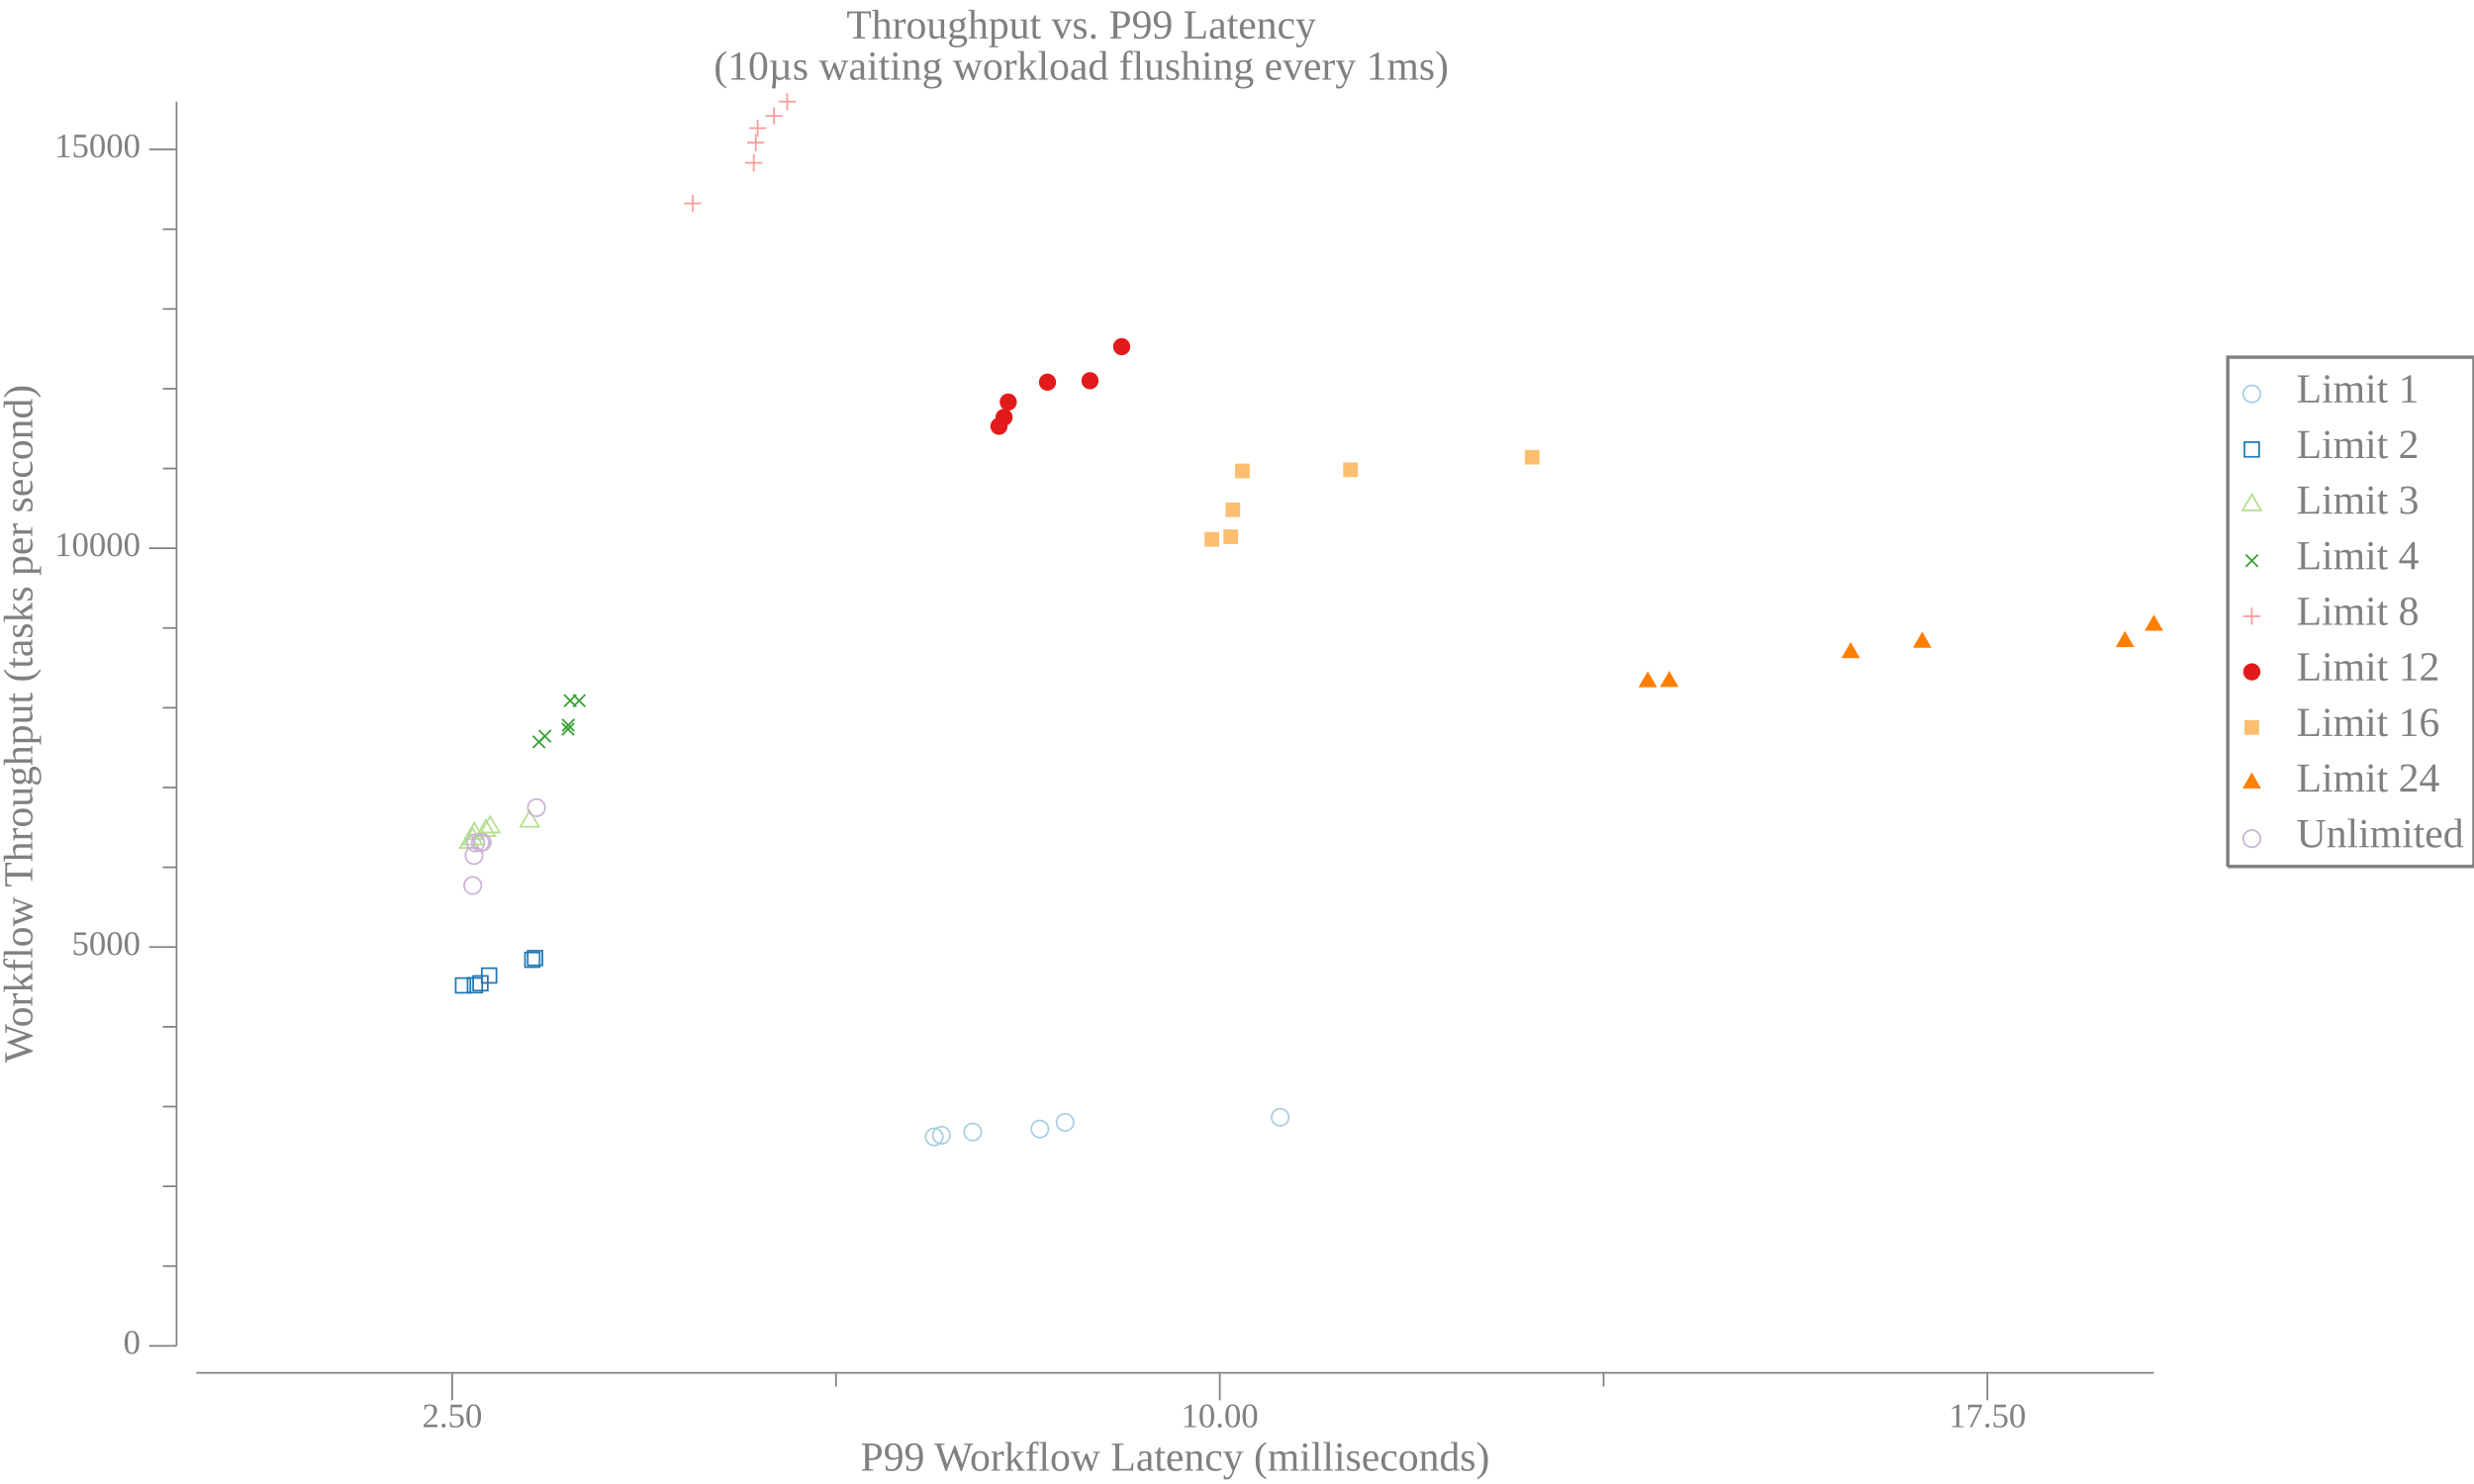
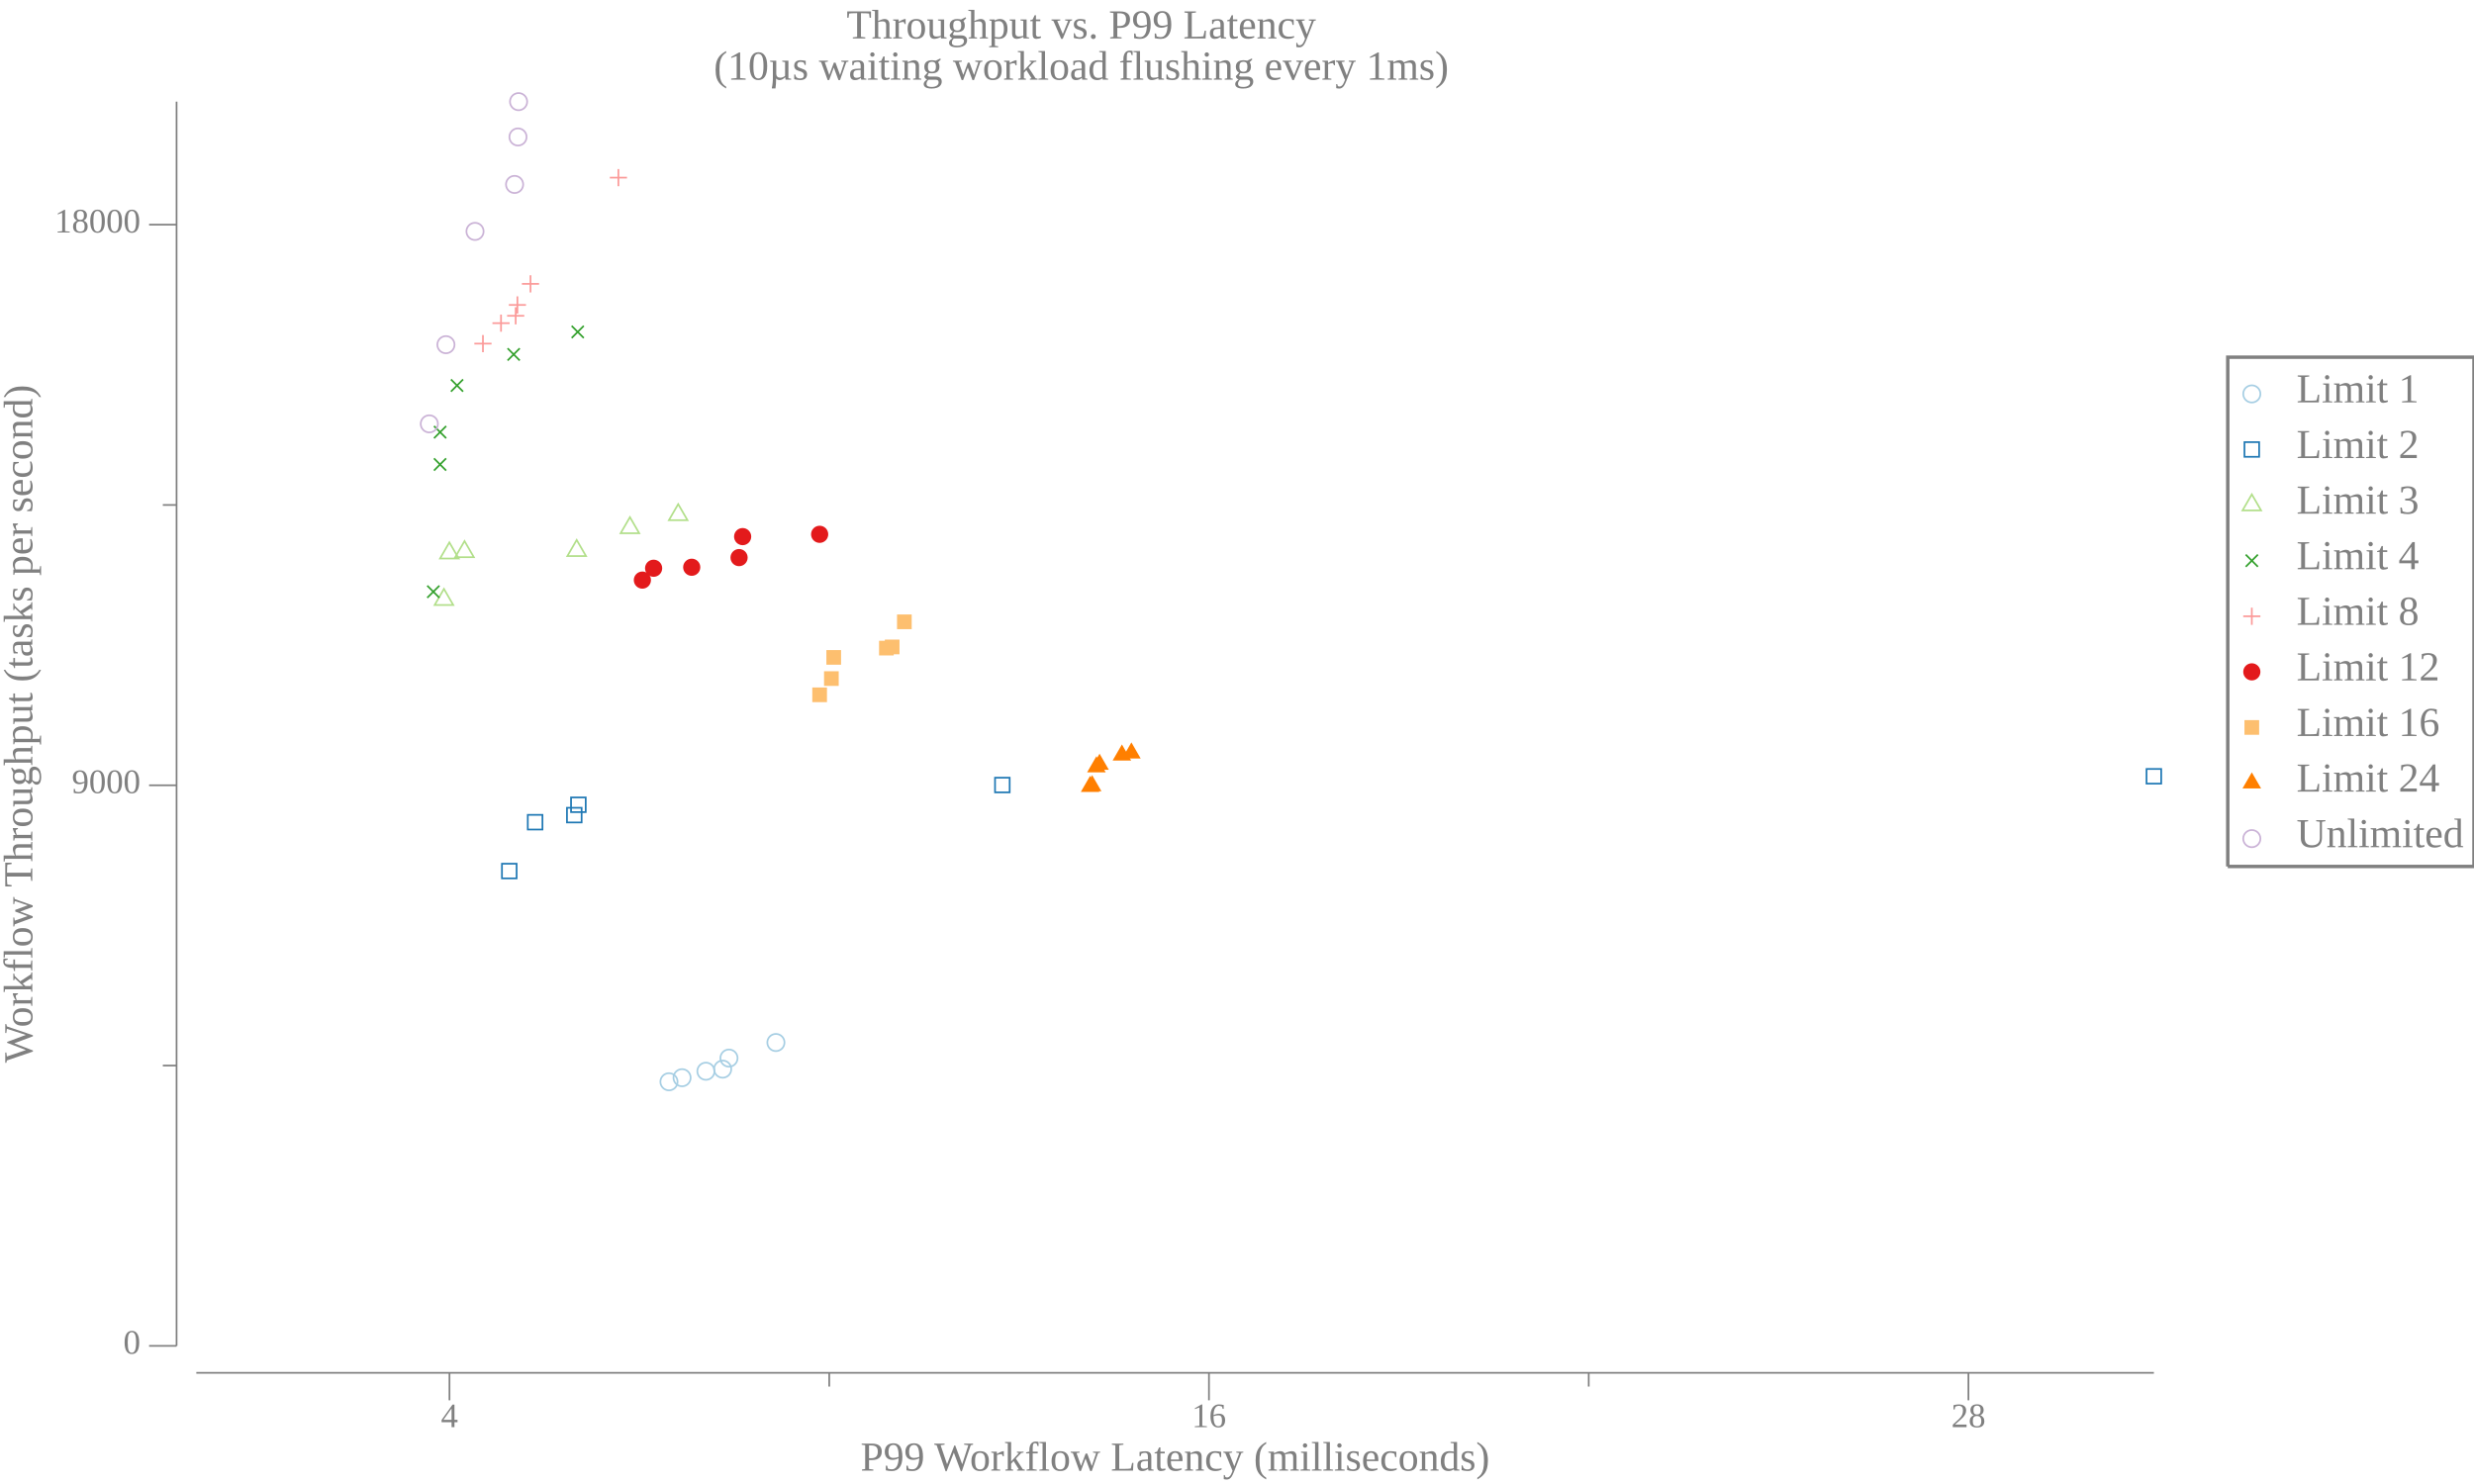
<svg xmlns="http://www.w3.org/2000/svg" width="720pt" height="432pt" viewBox="0 0 720 432">
  <g transform="scale(1, -1) translate(0, -432)">
    <path d="M657.84,317.33A2.5,2.5 0 1 1 652.84,317.33A2.5,2.5 0 1 1 657.84,317.33Z" style="fill:none;stroke:#A6CEE3;stroke-width:0.5" />
    <text x="668.34" y="-314.85" transform="scale(1, -1)" style="font-family:Liberation Serif;font-variant:normal;font-weight:normal;font-style:normal;font-size:12px;fill:#808080">Limit 1</text>
    <path d="M653.2,299.02L657.47,299.02L657.47,303.29L653.2,303.29Z" style="fill:none;stroke:#1F78B4;stroke-width:0.5" />
    <text x="668.34" y="-298.66" transform="scale(1, -1)" style="font-family:Liberation Serif;font-variant:normal;font-weight:normal;font-style:normal;font-size:12px;fill:#808080">Limit 2</text>
    <path d="M655.34,288.09L652.63,283.41L658.04,283.41Z" style="fill:none;stroke:#B2DF8A;stroke-width:0.5" />
    <text x="668.34" y="-282.48" transform="scale(1, -1)" style="font-family:Liberation Serif;font-variant:normal;font-weight:normal;font-style:normal;font-size:12px;fill:#808080">Limit 3</text>
    <path d="M653.57,267.02L657.11,270.55" style="fill:none;stroke:#33A02C;stroke-width:0.5" />
    <path d="M653.57,270.55L657.11,267.02" style="fill:none;stroke:#33A02C;stroke-width:0.5" />
    <text x="668.34" y="-266.3" transform="scale(1, -1)" style="font-family:Liberation Serif;font-variant:normal;font-weight:normal;font-style:normal;font-size:12px;fill:#808080">Limit 4</text>
    <path d="M655.34,255.1L655.34,250.1" style="fill:none;stroke:#FB9A99;stroke-width:0.5" />
    <path d="M652.84,252.6L657.84,252.6" style="fill:none;stroke:#FB9A99;stroke-width:0.5" />
    <text x="668.34" y="-250.11" transform="scale(1, -1)" style="font-family:Liberation Serif;font-variant:normal;font-weight:normal;font-style:normal;font-size:12px;fill:#808080">Limit 8</text>
    <path d="M657.84,236.42A2.5,2.5 0 1 1 652.84,236.42A2.5,2.5 0 1 1 657.84,236.42Z" style="fill:#E31A1C" />
    <text x="668.34" y="-233.93" transform="scale(1, -1)" style="font-family:Liberation Serif;font-variant:normal;font-weight:normal;font-style:normal;font-size:12px;fill:#808080">Limit 12</text>
    <path d="M653.2,218.1L657.47,218.1L657.47,222.37L653.2,222.37Z" style="fill:#FDBF6F" />
    <text x="668.34" y="-217.75" transform="scale(1, -1)" style="font-family:Liberation Serif;font-variant:normal;font-weight:normal;font-style:normal;font-size:12px;fill:#808080">Limit 16</text>
    <path d="M655.34,207.17L652.63,202.49L658.04,202.49Z" style="fill:#FF7F00" />
    <text x="668.34" y="-201.56" transform="scale(1, -1)" style="font-family:Liberation Serif;font-variant:normal;font-weight:normal;font-style:normal;font-size:12px;fill:#808080">Limit 24</text>
    <path d="M657.84,187.87A2.5,2.5 0 1 1 652.84,187.87A2.5,2.5 0 1 1 657.84,187.87Z" style="fill:none;stroke:#CAB2D6;stroke-width:0.5" />
    <text x="668.34" y="-185.38" transform="scale(1, -1)" style="font-family:Liberation Serif;font-variant:normal;font-weight:normal;font-style:normal;font-size:12px;fill:#808080">Unlimited</text>
    <path d="M648.34,179.77L648.34,328.02L720,328.02L720,179.77L648.34,179.77" style="fill:none;stroke:#808080" />
    <path d="M0,0L629.34,0L629.34,432L0,432Z" style="fill:#-8000000000000000-8000000000000000-8000000000000000;fill-opacity:0" />
    <text x="246.35" y="-420.81" transform="scale(1, -1)" style="font-family:Liberation Serif;font-variant:normal;font-weight:normal;font-style:normal;font-size:12px;fill:#808080">Throughput vs. P99 Latency</text>
    <text x="207.73" y="-408.81" transform="scale(1, -1)" style="font-family:Liberation Serif;font-variant:normal;font-weight:normal;font-style:normal;font-size:12px;fill:#808080">(10µs waiting workload flushing every 1ms)</text>
    <text x="250.43" y="-3.902" transform="scale(1, -1)" style="font-family:Liberation Serif;font-variant:normal;font-weight:normal;font-style:normal;font-size:12px;fill:#808080">P99 Workflow Latency (milliseconds)</text>
-     <text x="122.85" y="-16.541" transform="scale(1, -1)" style="font-family:Liberation Serif;font-variant:normal;font-weight:normal;font-style:normal;font-size:10px;fill:#808080">2.50</text>
-     <text x="343.74" y="-16.541" transform="scale(1, -1)" style="font-family:Liberation Serif;font-variant:normal;font-weight:normal;font-style:normal;font-size:10px;fill:#808080">10.00</text>
-     <text x="567.13" y="-16.541" transform="scale(1, -1)" style="font-family:Liberation Serif;font-variant:normal;font-weight:normal;font-style:normal;font-size:10px;fill:#808080">17.50</text>
-     <path d="M131.6,24.363L131.6,32.363" style="fill:none;stroke:#808080;stroke-width:0.5" />
-     <path d="M354.99,24.363L354.99,32.363" style="fill:none;stroke:#808080;stroke-width:0.5" />
-     <path d="M578.38,24.363L578.38,32.363" style="fill:none;stroke:#808080;stroke-width:0.5" />
-     <path d="M243.3,28.363L243.3,32.363" style="fill:none;stroke:#808080;stroke-width:0.5" />
-     <path d="M466.69,28.363L466.69,32.363" style="fill:none;stroke:#808080;stroke-width:0.5" />
+     <text x="128.31" y="-16.541" transform="scale(1, -1)" style="font-family:Liberation Serif;font-variant:normal;font-weight:normal;font-style:normal;font-size:10px;fill:#808080">4</text>
+     <text x="346.84" y="-16.541" transform="scale(1, -1)" style="font-family:Liberation Serif;font-variant:normal;font-weight:normal;font-style:normal;font-size:10px;fill:#808080">16</text>
+     <text x="567.87" y="-16.541" transform="scale(1, -1)" style="font-family:Liberation Serif;font-variant:normal;font-weight:normal;font-style:normal;font-size:10px;fill:#808080">28</text>
+     <path d="M130.81,24.363L130.81,32.363" style="fill:none;stroke:#808080;stroke-width:0.5" />
+     <path d="M351.84,24.363L351.84,32.363" style="fill:none;stroke:#808080;stroke-width:0.5" />
+     <path d="M572.87,24.363L572.87,32.363" style="fill:none;stroke:#808080;stroke-width:0.5" />
+     <path d="M241.33,28.363L241.33,32.363" style="fill:none;stroke:#808080;stroke-width:0.5" />
+     <path d="M462.36,28.363L462.36,32.363" style="fill:none;stroke:#808080;stroke-width:0.5" />
    <path d="M57.135,32.363L626.84,32.363" style="fill:none;stroke:#808080;stroke-width:0.5" />
    <g transform="rotate(90)">
      <text x="122.59" y="9.387" transform="scale(1, -1)" style="font-family:Liberation Serif;font-variant:normal;font-weight:normal;font-style:normal;font-size:12px;fill:#808080">Workflow Throughput (tasks per second)</text>
    </g>
    <text x="35.885" y="-37.924" transform="scale(1, -1)" style="font-family:Liberation Serif;font-variant:normal;font-weight:normal;font-style:normal;font-size:10px;fill:#808080">0</text>
-     <text x="20.885" y="-154.02" transform="scale(1, -1)" style="font-family:Liberation Serif;font-variant:normal;font-weight:normal;font-style:normal;font-size:10px;fill:#808080">5000</text>
-     <text x="15.885" y="-270.12" transform="scale(1, -1)" style="font-family:Liberation Serif;font-variant:normal;font-weight:normal;font-style:normal;font-size:10px;fill:#808080">10000</text>
-     <text x="15.885" y="-386.22" transform="scale(1, -1)" style="font-family:Liberation Serif;font-variant:normal;font-weight:normal;font-style:normal;font-size:10px;fill:#808080">15000</text>
+     <text x="20.885" y="-201.12" transform="scale(1, -1)" style="font-family:Liberation Serif;font-variant:normal;font-weight:normal;font-style:normal;font-size:10px;fill:#808080">9000</text>
+     <text x="15.885" y="-364.31" transform="scale(1, -1)" style="font-family:Liberation Serif;font-variant:normal;font-weight:normal;font-style:normal;font-size:10px;fill:#808080">18000</text>
    <path d="M43.385,40.209L51.385,40.209" style="fill:none;stroke:#808080;stroke-width:0.5" />
-     <path d="M43.385,156.31L51.385,156.31" style="fill:none;stroke:#808080;stroke-width:0.5" />
-     <path d="M43.385,272.41L51.385,272.41" style="fill:none;stroke:#808080;stroke-width:0.5" />
-     <path d="M43.385,388.5L51.385,388.5" style="fill:none;stroke:#808080;stroke-width:0.5" />
-     <path d="M47.385,63.429L51.385,63.429" style="fill:none;stroke:#808080;stroke-width:0.5" />
-     <path d="M47.385,86.648L51.385,86.648" style="fill:none;stroke:#808080;stroke-width:0.5" />
-     <path d="M47.385,109.87L51.385,109.87" style="fill:none;stroke:#808080;stroke-width:0.5" />
-     <path d="M47.385,133.09L51.385,133.09" style="fill:none;stroke:#808080;stroke-width:0.5" />
-     <path d="M47.385,179.53L51.385,179.53" style="fill:none;stroke:#808080;stroke-width:0.5" />
-     <path d="M47.385,202.75L51.385,202.75" style="fill:none;stroke:#808080;stroke-width:0.5" />
-     <path d="M47.385,225.97L51.385,225.97" style="fill:none;stroke:#808080;stroke-width:0.5" />
-     <path d="M47.385,249.19L51.385,249.19" style="fill:none;stroke:#808080;stroke-width:0.5" />
-     <path d="M47.385,295.62L51.385,295.62" style="fill:none;stroke:#808080;stroke-width:0.5" />
-     <path d="M47.385,318.84L51.385,318.84" style="fill:none;stroke:#808080;stroke-width:0.5" />
-     <path d="M47.385,342.06L51.385,342.06" style="fill:none;stroke:#808080;stroke-width:0.5" />
-     <path d="M47.385,365.28L51.385,365.28" style="fill:none;stroke:#808080;stroke-width:0.5" />
+     <path d="M43.385,203.4L51.385,203.4" style="fill:none;stroke:#808080;stroke-width:0.5" />
+     <path d="M43.385,366.6L51.385,366.6" style="fill:none;stroke:#808080;stroke-width:0.5" />
+     <path d="M47.385,121.81L51.385,121.81" style="fill:none;stroke:#808080;stroke-width:0.5" />
+     <path d="M47.385,285L51.385,285" style="fill:none;stroke:#808080;stroke-width:0.5" />
    <path d="M51.385,40.209L51.385,402.41" style="fill:none;stroke:#808080;stroke-width:0.5" />
-     <path d="M274.39,101.04A2.5,2.5 0 1 1 269.39,101.04A2.5,2.5 0 1 1 274.39,101.04Z" style="fill:none;stroke:#A6CEE3;stroke-width:0.5" />
-     <path d="M276.49,101.53A2.5,2.5 0 1 1 271.49,101.53A2.5,2.5 0 1 1 276.49,101.53Z" style="fill:none;stroke:#A6CEE3;stroke-width:0.5" />
-     <path d="M285.57,102.48A2.5,2.5 0 1 1 280.57,102.48A2.5,2.5 0 1 1 285.57,102.48Z" style="fill:none;stroke:#A6CEE3;stroke-width:0.5" />
-     <path d="M305.13,103.34A2.5,2.5 0 1 1 300.13,103.34A2.5,2.5 0 1 1 305.13,103.34Z" style="fill:none;stroke:#A6CEE3;stroke-width:0.5" />
-     <path d="M312.47,105.27A2.5,2.5 0 1 1 307.47,105.27A2.5,2.5 0 1 1 312.47,105.27Z" style="fill:none;stroke:#A6CEE3;stroke-width:0.5" />
-     <path d="M375.07,106.76A2.5,2.5 0 1 1 370.07,106.76A2.5,2.5 0 1 1 375.07,106.76Z" style="fill:none;stroke:#A6CEE3;stroke-width:0.5" />
-     <path d="M132.62,143L136.89,143L136.89,147.27L132.62,147.27Z" style="fill:none;stroke:#1F78B4;stroke-width:0.5" />
-     <path d="M136.07,143.05L140.33,143.05L140.33,147.32L136.07,147.32Z" style="fill:none;stroke:#1F78B4;stroke-width:0.5" />
-     <path d="M137.69,143.63L141.95,143.63L141.95,147.9L137.69,147.9Z" style="fill:none;stroke:#1F78B4;stroke-width:0.5" />
-     <path d="M140.21,145.88L144.48,145.88L144.48,150.15L140.21,150.15Z" style="fill:none;stroke:#1F78B4;stroke-width:0.5" />
-     <path d="M152.79,150.46L157.05,150.46L157.05,154.73L152.79,154.73Z" style="fill:none;stroke:#1F78B4;stroke-width:0.5" />
-     <path d="M153.58,150.97L157.85,150.97L157.85,155.24L153.58,155.24Z" style="fill:none;stroke:#1F78B4;stroke-width:0.5" />
-     <path d="M136.54,189.85L133.84,185.16L139.25,185.16Z" style="fill:none;stroke:#B2DF8A;stroke-width:0.5" />
-     <path d="M137.58,190.85L134.87,186.16L140.28,186.16Z" style="fill:none;stroke:#B2DF8A;stroke-width:0.5" />
-     <path d="M138.02,192.5L135.32,187.81L140.73,187.81Z" style="fill:none;stroke:#B2DF8A;stroke-width:0.5" />
-     <path d="M141.39,193.29L138.68,188.6L144.1,188.6Z" style="fill:none;stroke:#B2DF8A;stroke-width:0.5" />
-     <path d="M142.66,194.35L139.96,189.67L145.37,189.67Z" style="fill:none;stroke:#B2DF8A;stroke-width:0.5" />
-     <path d="M154.16,196L151.45,191.32L156.86,191.32Z" style="fill:none;stroke:#B2DF8A;stroke-width:0.5" />
-     <path d="M155.07,214.26L158.61,217.8" style="fill:none;stroke:#33A02C;stroke-width:0.5" />
-     <path d="M155.07,217.8L158.61,214.26" style="fill:none;stroke:#33A02C;stroke-width:0.5" />
-     <path d="M156.82,215.93L160.35,219.47" style="fill:none;stroke:#33A02C;stroke-width:0.5" />
-     <path d="M156.82,219.47L160.35,215.93" style="fill:none;stroke:#33A02C;stroke-width:0.5" />
-     <path d="M163.54,217.98L167.08,221.51" style="fill:none;stroke:#33A02C;stroke-width:0.5" />
-     <path d="M163.54,221.51L167.08,217.98" style="fill:none;stroke:#33A02C;stroke-width:0.5" />
-     <path d="M163.62,219.14L167.15,222.67" style="fill:none;stroke:#33A02C;stroke-width:0.5" />
-     <path d="M163.62,222.67L167.15,219.14" style="fill:none;stroke:#33A02C;stroke-width:0.5" />
-     <path d="M164.17,226.26L167.71,229.8" style="fill:none;stroke:#33A02C;stroke-width:0.5" />
-     <path d="M164.17,229.8L167.71,226.26" style="fill:none;stroke:#33A02C;stroke-width:0.5" />
-     <path d="M166.79,226.26L170.32,229.8" style="fill:none;stroke:#33A02C;stroke-width:0.5" />
-     <path d="M166.79,229.8L170.32,226.26" style="fill:none;stroke:#33A02C;stroke-width:0.5" />
-     <path d="M201.61,375.28L201.61,370.28" style="fill:none;stroke:#FB9A99;stroke-width:0.5" />
-     <path d="M199.11,372.78L204.11,372.78" style="fill:none;stroke:#FB9A99;stroke-width:0.5" />
-     <path d="M219.36,387.1L219.36,382.1" style="fill:none;stroke:#FB9A99;stroke-width:0.5" />
-     <path d="M216.86,384.6L221.86,384.6" style="fill:none;stroke:#FB9A99;stroke-width:0.5" />
-     <path d="M219.94,392.98L219.94,387.98" style="fill:none;stroke:#FB9A99;stroke-width:0.5" />
-     <path d="M217.44,390.48L222.44,390.48" style="fill:none;stroke:#FB9A99;stroke-width:0.5" />
-     <path d="M220.51,397.2L220.51,392.2" style="fill:none;stroke:#FB9A99;stroke-width:0.5" />
-     <path d="M218.01,394.7L223.01,394.7" style="fill:none;stroke:#FB9A99;stroke-width:0.5" />
-     <path d="M225.25,400.78L225.25,395.78" style="fill:none;stroke:#FB9A99;stroke-width:0.5" />
-     <path d="M222.75,398.28L227.75,398.28" style="fill:none;stroke:#FB9A99;stroke-width:0.5" />
-     <path d="M229.09,404.91L229.09,399.91" style="fill:none;stroke:#FB9A99;stroke-width:0.5" />
-     <path d="M226.59,402.41L231.59,402.41" style="fill:none;stroke:#FB9A99;stroke-width:0.5" />
-     <path d="M293.23,307.91A2.5,2.5 0 1 1 288.23,307.91A2.5,2.5 0 1 1 293.23,307.91Z" style="fill:#E31A1C" />
-     <path d="M294.7,310.51A2.5,2.5 0 1 1 289.7,310.51A2.5,2.5 0 1 1 294.7,310.51Z" style="fill:#E31A1C" />
-     <path d="M295.93,314.97A2.5,2.5 0 1 1 290.93,314.97A2.5,2.5 0 1 1 295.93,314.97Z" style="fill:#E31A1C" />
-     <path d="M307.35,320.75A2.5,2.5 0 1 1 302.35,320.75A2.5,2.5 0 1 1 307.35,320.75Z" style="fill:#E31A1C" />
-     <path d="M319.71,321.17A2.5,2.5 0 1 1 314.71,321.17A2.5,2.5 0 1 1 319.71,321.17Z" style="fill:#E31A1C" />
-     <path d="M328.94,331.08A2.5,2.5 0 1 1 323.94,331.08A2.5,2.5 0 1 1 328.94,331.08Z" style="fill:#E31A1C" />
-     <path d="M350.56,272.87L354.83,272.87L354.83,277.14L350.56,277.14Z" style="fill:#FDBF6F" />
-     <path d="M356.05,273.62L360.32,273.62L360.32,277.88L356.05,277.88Z" style="fill:#FDBF6F" />
-     <path d="M356.66,281.46L360.92,281.46L360.92,285.73L356.66,285.73Z" style="fill:#FDBF6F" />
-     <path d="M359.43,292.77L363.7,292.77L363.7,297.04L359.43,297.04Z" style="fill:#FDBF6F" />
-     <path d="M390.9,293.12L395.17,293.12L395.17,297.39L390.9,297.39Z" style="fill:#FDBF6F" />
-     <path d="M443.77,296.77L448.03,296.77L448.03,301.03L443.77,301.03Z" style="fill:#FDBF6F" />
-     <path d="M479.54,236.61L476.83,231.93L482.25,231.93Z" style="fill:#FF7F00" />
-     <path d="M485.8,236.71L483.09,232.02L488.51,232.02Z" style="fill:#FF7F00" />
-     <path d="M538.59,245.11L535.89,240.43L541.3,240.43Z" style="fill:#FF7F00" />
-     <path d="M559.41,248.13L556.71,243.44L562.12,243.44Z" style="fill:#FF7F00" />
-     <path d="M618.41,248.32L615.7,243.63L621.12,243.63Z" style="fill:#FF7F00" />
-     <path d="M626.84,253.08L624.13,248.39L629.54,248.39Z" style="fill:#FF7F00" />
-     <path d="M140.07,174.23A2.5,2.5 0 1 1 135.07,174.23A2.5,2.5 0 1 1 140.07,174.23Z" style="fill:none;stroke:#CAB2D6;stroke-width:0.5" />
-     <path d="M140.45,182.96A2.5,2.5 0 1 1 135.45,182.96A2.5,2.5 0 1 1 140.45,182.96Z" style="fill:none;stroke:#CAB2D6;stroke-width:0.5" />
-     <path d="M140.9,186.61A2.5,2.5 0 1 1 135.9,186.61A2.5,2.5 0 1 1 140.9,186.61Z" style="fill:none;stroke:#CAB2D6;stroke-width:0.5" />
-     <path d="M142.3,186.7A2.5,2.5 0 1 1 137.3,186.7A2.5,2.5 0 1 1 142.3,186.7Z" style="fill:none;stroke:#CAB2D6;stroke-width:0.5" />
-     <path d="M142.86,186.82A2.5,2.5 0 1 1 137.86,186.82A2.5,2.5 0 1 1 142.86,186.82Z" style="fill:none;stroke:#CAB2D6;stroke-width:0.5" />
-     <path d="M158.62,196.87A2.5,2.5 0 1 1 153.62,196.87A2.5,2.5 0 1 1 158.62,196.87Z" style="fill:none;stroke:#CAB2D6;stroke-width:0.5" />
+     <path d="M197.19,117.09A2.5,2.5 0 1 1 192.19,117.09A2.5,2.5 0 1 1 197.19,117.09Z" style="fill:none;stroke:#A6CEE3;stroke-width:0.5" />
+     <path d="M201,118.27A2.5,2.5 0 1 1 196,118.27A2.5,2.5 0 1 1 201,118.27Z" style="fill:none;stroke:#A6CEE3;stroke-width:0.5" />
+     <path d="M207.94,120.16A2.5,2.5 0 1 1 202.94,120.16A2.5,2.5 0 1 1 207.94,120.16Z" style="fill:none;stroke:#A6CEE3;stroke-width:0.5" />
+     <path d="M212.82,120.77A2.5,2.5 0 1 1 207.82,120.77A2.5,2.5 0 1 1 212.82,120.77Z" style="fill:none;stroke:#A6CEE3;stroke-width:0.5" />
+     <path d="M214.65,123.98A2.5,2.5 0 1 1 209.65,123.98A2.5,2.5 0 1 1 214.65,123.98Z" style="fill:none;stroke:#A6CEE3;stroke-width:0.5" />
+     <path d="M228.31,128.52A2.5,2.5 0 1 1 223.31,128.52A2.5,2.5 0 1 1 228.31,128.52Z" style="fill:none;stroke:#A6CEE3;stroke-width:0.5" />
+     <path d="M146.08,176.3L150.35,176.3L150.35,180.57L146.08,180.57Z" style="fill:none;stroke:#1F78B4;stroke-width:0.5" />
+     <path d="M153.6,190.52L157.87,190.52L157.87,194.79L153.6,194.79Z" style="fill:none;stroke:#1F78B4;stroke-width:0.5" />
+     <path d="M165,192.58L169.27,192.58L169.27,196.85L165,196.85Z" style="fill:none;stroke:#1F78B4;stroke-width:0.5" />
+     <path d="M166.19,195.59L170.46,195.59L170.46,199.86L166.19,199.86Z" style="fill:none;stroke:#1F78B4;stroke-width:0.5" />
+     <path d="M289.58,201.34L293.84,201.34L293.84,205.61L289.58,205.61Z" style="fill:none;stroke:#1F78B4;stroke-width:0.5" />
+     <path d="M624.7,203.88L628.97,203.88L628.97,208.15L624.7,208.15Z" style="fill:none;stroke:#1F78B4;stroke-width:0.5" />
+     <path d="M129.2,260.57L126.5,255.88L131.91,255.88Z" style="fill:none;stroke:#B2DF8A;stroke-width:0.5" />
+     <path d="M130.78,274.11L128.07,269.42L133.49,269.42Z" style="fill:none;stroke:#B2DF8A;stroke-width:0.5" />
+     <path d="M135.19,274.49L132.48,269.8L137.9,269.8Z" style="fill:none;stroke:#B2DF8A;stroke-width:0.5" />
+     <path d="M167.83,274.82L165.12,270.13L170.54,270.13Z" style="fill:none;stroke:#B2DF8A;stroke-width:0.5" />
+     <path d="M183.33,281.45L180.62,276.77L186.03,276.77Z" style="fill:none;stroke:#B2DF8A;stroke-width:0.5" />
+     <path d="M197.37,285.24L194.66,280.56L200.08,280.56Z" style="fill:none;stroke:#B2DF8A;stroke-width:0.5" />
+     <path d="M124.34,257.98L127.88,261.51" style="fill:none;stroke:#33A02C;stroke-width:0.5" />
+     <path d="M124.34,261.51L127.88,257.98" style="fill:none;stroke:#33A02C;stroke-width:0.5" />
+     <path d="M126.3,295.02L129.83,298.56" style="fill:none;stroke:#33A02C;stroke-width:0.5" />
+     <path d="M126.3,298.56L129.83,295.02" style="fill:none;stroke:#33A02C;stroke-width:0.5" />
+     <path d="M126.31,304.43L129.85,307.97" style="fill:none;stroke:#33A02C;stroke-width:0.5" />
+     <path d="M126.31,307.97L129.85,304.43" style="fill:none;stroke:#33A02C;stroke-width:0.5" />
+     <path d="M131.24,318.01L134.77,321.55" style="fill:none;stroke:#33A02C;stroke-width:0.5" />
+     <path d="M131.24,321.55L134.77,318.01" style="fill:none;stroke:#33A02C;stroke-width:0.5" />
+     <path d="M147.72,327.06L151.26,330.6" style="fill:none;stroke:#33A02C;stroke-width:0.5" />
+     <path d="M147.72,330.6L151.26,327.06" style="fill:none;stroke:#33A02C;stroke-width:0.5" />
+     <path d="M166.36,333.61L169.89,337.14" style="fill:none;stroke:#33A02C;stroke-width:0.5" />
+     <path d="M166.36,337.14L169.89,333.61" style="fill:none;stroke:#33A02C;stroke-width:0.5" />
+     <path d="M140.55,334.47L140.55,329.47" style="fill:none;stroke:#FB9A99;stroke-width:0.5" />
+     <path d="M138.05,331.97L143.05,331.97" style="fill:none;stroke:#FB9A99;stroke-width:0.5" />
+     <path d="M145.81,340.43L145.81,335.43" style="fill:none;stroke:#FB9A99;stroke-width:0.5" />
+     <path d="M143.31,337.93L148.31,337.93" style="fill:none;stroke:#FB9A99;stroke-width:0.5" />
+     <path d="M150.08,342.57L150.08,337.57" style="fill:none;stroke:#FB9A99;stroke-width:0.5" />
+     <path d="M147.58,340.07L152.58,340.07" style="fill:none;stroke:#FB9A99;stroke-width:0.5" />
+     <path d="M150.58,345.73L150.58,340.73" style="fill:none;stroke:#FB9A99;stroke-width:0.5" />
+     <path d="M148.08,343.23L153.08,343.23" style="fill:none;stroke:#FB9A99;stroke-width:0.5" />
+     <path d="M154.39,351.87L154.39,346.87" style="fill:none;stroke:#FB9A99;stroke-width:0.5" />
+     <path d="M151.89,349.37L156.89,349.37" style="fill:none;stroke:#FB9A99;stroke-width:0.5" />
+     <path d="M179.97,382.79L179.97,377.79" style="fill:none;stroke:#FB9A99;stroke-width:0.5" />
+     <path d="M177.47,380.29L182.47,380.29" style="fill:none;stroke:#FB9A99;stroke-width:0.5" />
+     <path d="M189.45,263.13A2.5,2.5 0 1 1 184.45,263.13A2.5,2.5 0 1 1 189.45,263.13Z" style="fill:#E31A1C" />
+     <path d="M192.72,266.58A2.5,2.5 0 1 1 187.72,266.58A2.5,2.5 0 1 1 192.72,266.58Z" style="fill:#E31A1C" />
+     <path d="M203.81,266.87A2.5,2.5 0 1 1 198.81,266.87A2.5,2.5 0 1 1 203.81,266.87Z" style="fill:#E31A1C" />
+     <path d="M217.59,269.68A2.5,2.5 0 1 1 212.59,269.68A2.5,2.5 0 1 1 217.59,269.68Z" style="fill:#E31A1C" />
+     <path d="M218.63,275.79A2.5,2.5 0 1 1 213.63,275.79A2.5,2.5 0 1 1 218.63,275.79Z" style="fill:#E31A1C" />
+     <path d="M241.04,276.46A2.5,2.5 0 1 1 236.04,276.46A2.5,2.5 0 1 1 241.04,276.46Z" style="fill:#E31A1C" />
+     <path d="M236.4,227.6L240.67,227.6L240.67,231.87L236.4,231.87Z" style="fill:#FDBF6F" />
+     <path d="M239.82,232.33L244.09,232.33L244.09,236.6L239.82,236.6Z" style="fill:#FDBF6F" />
+     <path d="M240.5,238.5L244.77,238.5L244.77,242.76L240.5,242.76Z" style="fill:#FDBF6F" />
+     <path d="M255.83,241.2L260.1,241.2L260.1,245.47L255.83,245.47Z" style="fill:#FDBF6F" />
+     <path d="M257.51,241.54L261.78,241.54L261.78,245.81L257.51,245.81Z" style="fill:#FDBF6F" />
+     <path d="M261.06,248.85L265.33,248.85L265.33,253.12L261.06,253.12Z" style="fill:#FDBF6F" />
+     <path d="M317.25,206.15L314.54,201.46L319.95,201.46Z" style="fill:#FF7F00" />
+     <path d="M317.84,206.35L315.14,201.66L320.55,201.66Z" style="fill:#FF7F00" />
+     <path d="M319.08,211.86L316.38,207.17L321.79,207.17Z" style="fill:#FF7F00" />
+     <path d="M320,212.6L317.29,207.92L322.7,207.92Z" style="fill:#FF7F00" />
+     <path d="M326.51,215.29L323.8,210.6L329.21,210.6Z" style="fill:#FF7F00" />
+     <path d="M329.27,215.89L326.56,211.2L331.97,211.2Z" style="fill:#FF7F00" />
+     <path d="M127.44,308.61A2.5,2.5 0 1 1 122.44,308.61A2.5,2.5 0 1 1 127.44,308.61Z" style="fill:none;stroke:#CAB2D6;stroke-width:0.5" />
+     <path d="M132.28,331.66A2.5,2.5 0 1 1 127.28,331.66A2.5,2.5 0 1 1 132.28,331.66Z" style="fill:none;stroke:#CAB2D6;stroke-width:0.5" />
+     <path d="M140.74,364.64A2.5,2.5 0 1 1 135.74,364.64A2.5,2.5 0 1 1 140.74,364.64Z" style="fill:none;stroke:#CAB2D6;stroke-width:0.5" />
+     <path d="M152.26,378.31A2.5,2.5 0 1 1 147.26,378.31A2.5,2.5 0 1 1 152.26,378.31Z" style="fill:none;stroke:#CAB2D6;stroke-width:0.5" />
+     <path d="M153.25,392.13A2.5,2.5 0 1 1 148.25,392.13A2.5,2.5 0 1 1 153.25,392.13Z" style="fill:none;stroke:#CAB2D6;stroke-width:0.5" />
+     <path d="M153.42,402.41A2.5,2.5 0 1 1 148.42,402.41A2.5,2.5 0 1 1 153.42,402.41Z" style="fill:none;stroke:#CAB2D6;stroke-width:0.5" />
  </g>
</svg>
